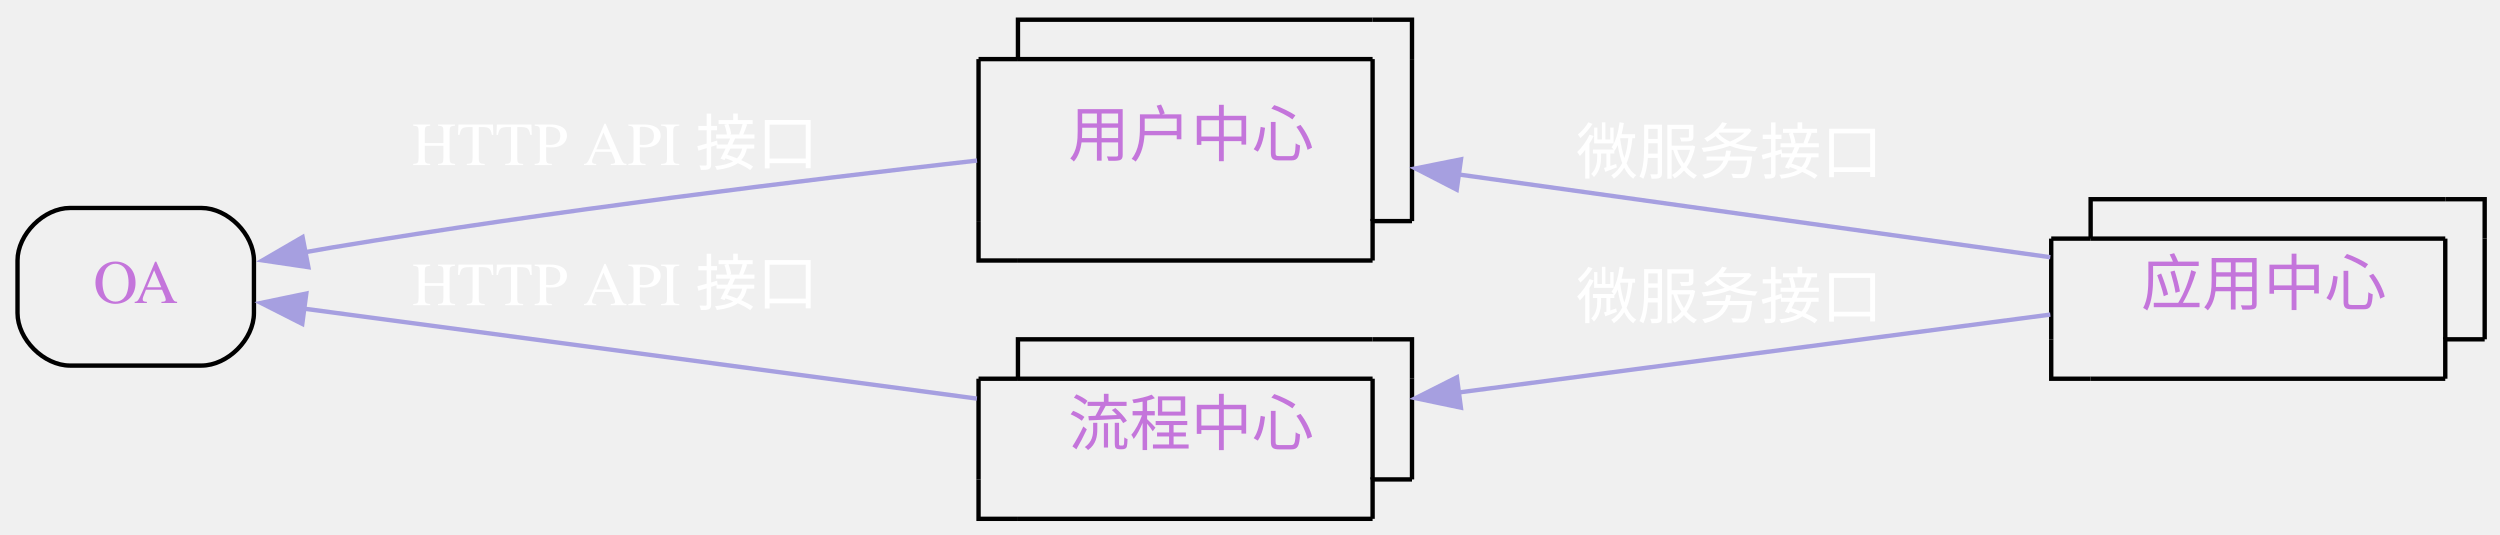
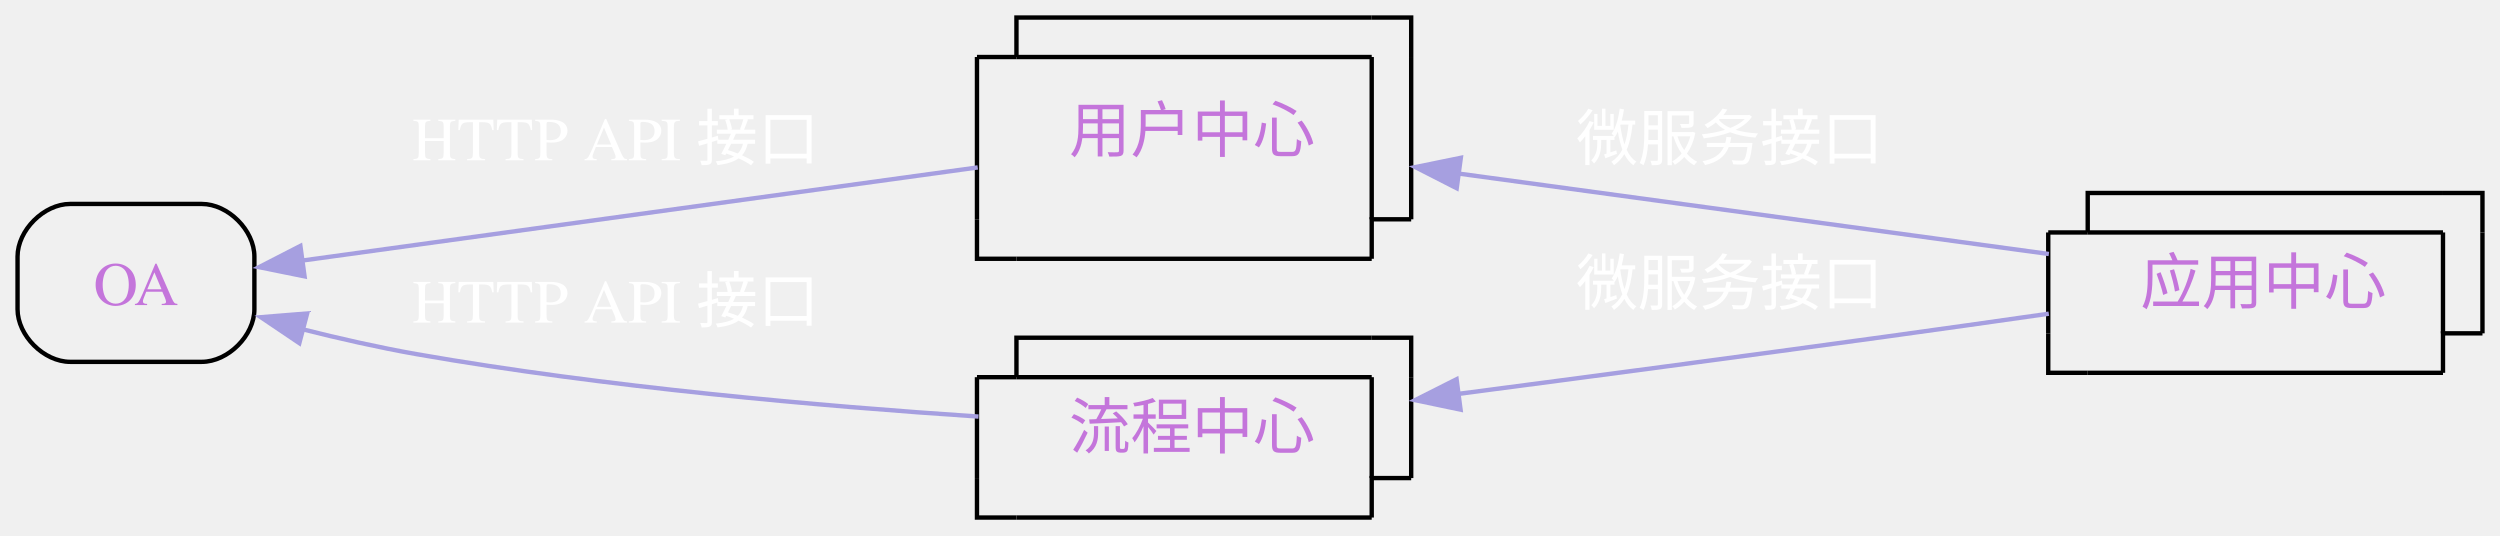
- <svg xmlns="http://www.w3.org/2000/svg" width="571pt" height="122pt" viewBox="0.00 0.00 571.00 122.00">
+ <svg xmlns="http://www.w3.org/2000/svg" width="570pt" height="122pt" viewBox="0.00 0.00 570.00 122.00">
  <g id="graph0" class="graph" transform="scale(1 1) rotate(0) translate(4 118)">
    <g id="node1" class="node">
-       <polyline fill="none" stroke="black" points="219.5,-104.5 228.5,-104.5" />
-       <polyline fill="none" stroke="black" points="309.5,-113.5 228.5,-113.5 228.5,-104.5" />
-       <polyline fill="none" stroke="black" points="318.5,-104.5 318.5,-113.5 309.5,-113.5" />
-       <polyline fill="none" stroke="black" points="219.5,-104.5 219.5,-67.5" />
-       <polyline fill="none" stroke="black" points="309.5,-104.5 228.5,-104.5" />
-       <text text-anchor="start" x="240" y="-82.3" font-family="Times,serif" font-size="14.00" fill="#c475db">用户中心</text>
-       <polyline fill="none" stroke="black" points="309.5,-104.5 309.5,-67.5" />
-       <polyline fill="none" stroke="black" points="318.5,-67.5 318.5,-104.5" />
-       <polyline fill="none" stroke="black" points="219.5,-67.5 219.5,-58.5 228.5,-58.5" />
-       <polyline fill="none" stroke="black" points="228.5,-58.5 309.5,-58.5" />
-       <polyline fill="none" stroke="black" points="318.5,-67.5 309.5,-67.5 309.5,-58.5" />
+       <polyline fill="none" stroke="black" points="218.75,-105 227.75,-105" />
+       <polyline fill="none" stroke="black" points="308.75,-114 227.75,-114 227.75,-105" />
+       <polyline fill="none" stroke="black" points="317.75,-105 317.75,-114 308.75,-114" />
+       <polyline fill="none" stroke="black" points="218.75,-105 218.75,-68" />
+       <polyline fill="none" stroke="black" points="308.75,-105 227.75,-105" />
+       <text text-anchor="start" x="239.75" y="-83.33" font-family="Times,serif" font-size="14.00" fill="#c475db">用户中心</text>
+       <polyline fill="none" stroke="black" points="308.75,-105 308.75,-68" />
+       <polyline fill="none" stroke="black" points="317.75,-68 317.75,-105" />
+       <polyline fill="none" stroke="black" points="218.75,-68 218.75,-59 227.75,-59" />
+       <polyline fill="none" stroke="black" points="227.75,-59 308.75,-59" />
+       <polyline fill="none" stroke="black" points="317.75,-68 308.75,-68 308.75,-59" />
    </g>
    <g id="node3" class="node">
-       <polyline fill="none" stroke="black" points="464.5,-63.5 473.5,-63.5" />
-       <polyline fill="none" stroke="black" points="554.5,-72.5 473.5,-72.5 473.5,-63.5" />
-       <polyline fill="none" stroke="black" points="563.5,-63.5 563.5,-72.5 554.5,-72.5" />
-       <polyline fill="none" stroke="black" points="464.5,-63.5 464.5,-40.5" />
-       <polyline fill="none" stroke="black" points="554.5,-63.5 473.5,-63.5" />
-       <text text-anchor="start" x="485" y="-48.3" font-family="Times,serif" font-size="14.00" fill="#c475db">应用中心</text>
-       <polyline fill="none" stroke="black" points="554.5,-63.5 554.5,-40.5" />
-       <polyline fill="none" stroke="black" points="563.5,-40.5 563.5,-63.5" />
-       <polyline fill="none" stroke="black" points="464.5,-40.5 464.5,-31.5 473.5,-31.5" />
-       <polyline fill="none" stroke="black" points="473.5,-31.5 554.5,-31.5" />
-       <polyline fill="none" stroke="black" points="563.5,-40.5 554.5,-40.5 554.5,-31.5" />
+       <polyline fill="none" stroke="black" points="463,-65 472,-65" />
+       <polyline fill="none" stroke="black" points="553,-74 472,-74 472,-65" />
+       <polyline fill="none" stroke="black" points="562,-65 562,-74 553,-74" />
+       <polyline fill="none" stroke="black" points="463,-65 463,-42" />
+       <polyline fill="none" stroke="black" points="553,-65 472,-65" />
+       <text text-anchor="start" x="484" y="-48.7" font-family="Times,serif" font-size="14.00" fill="#c475db">应用中心</text>
+       <polyline fill="none" stroke="black" points="553,-65 553,-42" />
+       <polyline fill="none" stroke="black" points="562,-42 562,-65" />
+       <polyline fill="none" stroke="black" points="463,-42 463,-33 472,-33" />
+       <polyline fill="none" stroke="black" points="472,-33 553,-33" />
+       <polyline fill="none" stroke="black" points="562,-42 553,-42 553,-33" />
    </g>
    <g id="edge4" class="edge">
-       <path fill="none" stroke="#a69fe0" d="M329.15,-78.15C370.73,-72.34 425.48,-64.68 464.29,-59.25" />
-       <polygon fill="#a69fe0" stroke="#a69fe0" points="328.72,-74.68 319.3,-79.53 329.69,-81.61 328.72,-74.68" />
-       <text text-anchor="middle" x="391" y="-78.3" font-family="Times,serif" font-size="14.00" fill="white">微服务接口</text>
+       <path fill="none" stroke="#a69fe0" d="M328.45,-78.44C369.82,-72.8 424.38,-65.37 463.14,-60.09" />
+       <polygon fill="#a69fe0" stroke="#a69fe0" points="328.13,-75.08 318.69,-79.9 329.07,-82.02 328.13,-75.08" />
+       <text text-anchor="middle" x="390.38" y="-81.45" font-family="Times,serif" font-size="14.00" fill="white">微服务接口</text>
    </g>
    <g id="node2" class="node">
-       <polyline fill="none" stroke="black" points="219.5,-31.5 228.5,-31.5" />
-       <polyline fill="none" stroke="black" points="309.5,-40.5 228.5,-40.5 228.5,-31.5" />
-       <polyline fill="none" stroke="black" points="318.5,-31.5 318.5,-40.5 309.5,-40.5" />
-       <polyline fill="none" stroke="black" points="219.5,-31.5 219.5,-8.5" />
-       <polyline fill="none" stroke="black" points="309.5,-31.5 228.5,-31.5" />
-       <text text-anchor="start" x="240" y="-16.3" font-family="Times,serif" font-size="14.00" fill="#c475db">流程中心</text>
-       <polyline fill="none" stroke="black" points="309.5,-31.5 309.5,-8.5" />
-       <polyline fill="none" stroke="black" points="318.5,-8.5 318.5,-31.5" />
-       <polyline fill="none" stroke="black" points="219.5,-8.5 219.5,0.5 228.5,0.5" />
-       <polyline fill="none" stroke="black" points="228.5,0.5 309.5,0.5" />
-       <polyline fill="none" stroke="black" points="318.5,-8.5 309.5,-8.5 309.5,0.5" />
+       <polyline fill="none" stroke="black" points="218.75,-32 227.75,-32" />
+       <polyline fill="none" stroke="black" points="308.75,-41 227.75,-41 227.75,-32" />
+       <polyline fill="none" stroke="black" points="317.75,-32 317.75,-41 308.75,-41" />
+       <polyline fill="none" stroke="black" points="218.75,-32 218.75,-9" />
+       <polyline fill="none" stroke="black" points="308.75,-32 227.75,-32" />
+       <text text-anchor="start" x="239.75" y="-15.7" font-family="Times,serif" font-size="14.00" fill="#c475db">流程中心</text>
+       <polyline fill="none" stroke="black" points="308.75,-32 308.75,-9" />
+       <polyline fill="none" stroke="black" points="317.75,-9 317.75,-32" />
+       <polyline fill="none" stroke="black" points="218.75,-9 218.75,0 227.75,0" />
+       <polyline fill="none" stroke="black" points="227.75,0 308.75,0" />
+       <polyline fill="none" stroke="black" points="317.75,-9 308.75,-9 308.75,0" />
    </g>
    <g id="edge3" class="edge">
-       <path fill="none" stroke="#a69fe0" d="M329.15,-28.36C370.73,-33.83 425.48,-41.04 464.29,-46.15" />
-       <polygon fill="#a69fe0" stroke="#a69fe0" points="329.67,-24.89 319.3,-27.06 328.76,-31.83 329.67,-24.89" />
-       <text text-anchor="middle" x="391" y="-45.3" font-family="Times,serif" font-size="14.00" fill="white">微服务接口</text>
+       <path fill="none" stroke="#a69fe0" d="M328.54,-28.2C357.87,-32.04 393.81,-36.81 426,-41.25 438.03,-42.91 451.01,-44.74 463.13,-46.48" />
+       <polygon fill="#a69fe0" stroke="#a69fe0" points="329.01,-24.6 318.64,-26.77 328.1,-31.54 329.01,-24.6" />
+       <text text-anchor="middle" x="390.38" y="-48.45" font-family="Times,serif" font-size="14.00" fill="white">微服务接口</text>
    </g>
    <g id="node4" class="node">
-       <path fill="none" stroke="black" d="M42,-70.5C42,-70.5 12,-70.5 12,-70.5 6,-70.5 0,-64.5 0,-58.5 0,-58.5 0,-46.5 0,-46.5 0,-40.5 6,-34.5 12,-34.5 12,-34.5 42,-34.5 42,-34.5 48,-34.5 54,-40.5 54,-46.5 54,-46.5 54,-58.5 54,-58.5 54,-64.5 48,-70.5 42,-70.5" />
-       <text text-anchor="middle" x="27" y="-48.8" font-family="Times,serif" font-size="14.00" fill="#c475db">OA</text>
+       <path fill="none" stroke="black" d="M42,-71.5C42,-71.5 12,-71.5 12,-71.5 6,-71.5 0,-65.5 0,-59.5 0,-59.5 0,-47.5 0,-47.5 0,-41.5 6,-35.5 12,-35.5 12,-35.5 42,-35.5 42,-35.5 48,-35.5 54,-41.5 54,-47.5 54,-47.5 54,-59.5 54,-59.5 54,-65.5 48,-71.5 42,-71.5" />
+       <text text-anchor="middle" x="27" y="-48.45" font-family="Times,serif" font-size="14.00" fill="#c475db">OA</text>
    </g>
    <g id="edge1" class="edge">
-       <path fill="none" stroke="#a69fe0" d="M65.75,-60.41C67.86,-60.79 69.95,-61.16 72,-61.5 121.96,-69.79 179.49,-76.85 219.15,-81.33" />
-       <polygon fill="#a69fe0" stroke="#a69fe0" points="66.43,-56.98 55.95,-58.53 65.11,-63.85 66.43,-56.98" />
-       <text text-anchor="middle" x="136.5" y="-80.3" font-family="Times,serif" font-size="14.00" fill="white">HTTP API 接口</text>
+       <path fill="none" stroke="#a69fe0" d="M64.74,-58.57C106.06,-64.27 173.35,-73.55 218.92,-79.83" />
+       <polygon fill="#a69fe0" stroke="#a69fe0" points="65.44,-54.99 55.06,-57.09 64.49,-61.93 65.44,-54.99" />
+       <text text-anchor="middle" x="136.38" y="-81.45" font-family="Times,serif" font-size="14.00" fill="white">HTTP API 接口</text>
    </g>
    <g id="edge2" class="edge">
-       <path fill="none" stroke="#a69fe0" d="M65.3,-47.52C106.72,-41.98 173.7,-33.03 219.12,-26.96" />
-       <polygon fill="#a69fe0" stroke="#a69fe0" points="65.04,-44.02 55.59,-48.81 65.96,-50.96 65.04,-44.02" />
-       <text text-anchor="middle" x="136.5" y="-48.3" font-family="Times,serif" font-size="14.00" fill="white">HTTP API 接口</text>
+       <path fill="none" stroke="#a69fe0" d="M64.88,-42.95C73.41,-40.8 82.47,-38.75 91,-37.25 133.99,-29.71 183.52,-25.38 219.1,-23.02" />
+       <polygon fill="#a69fe0" stroke="#a69fe0" points="64.25,-39.76 55.47,-45.68 66.03,-46.53 64.25,-39.76" />
+       <text text-anchor="middle" x="136.38" y="-44.45" font-family="Times,serif" font-size="14.00" fill="white">HTTP API 接口</text>
    </g>
  </g>
</svg>
